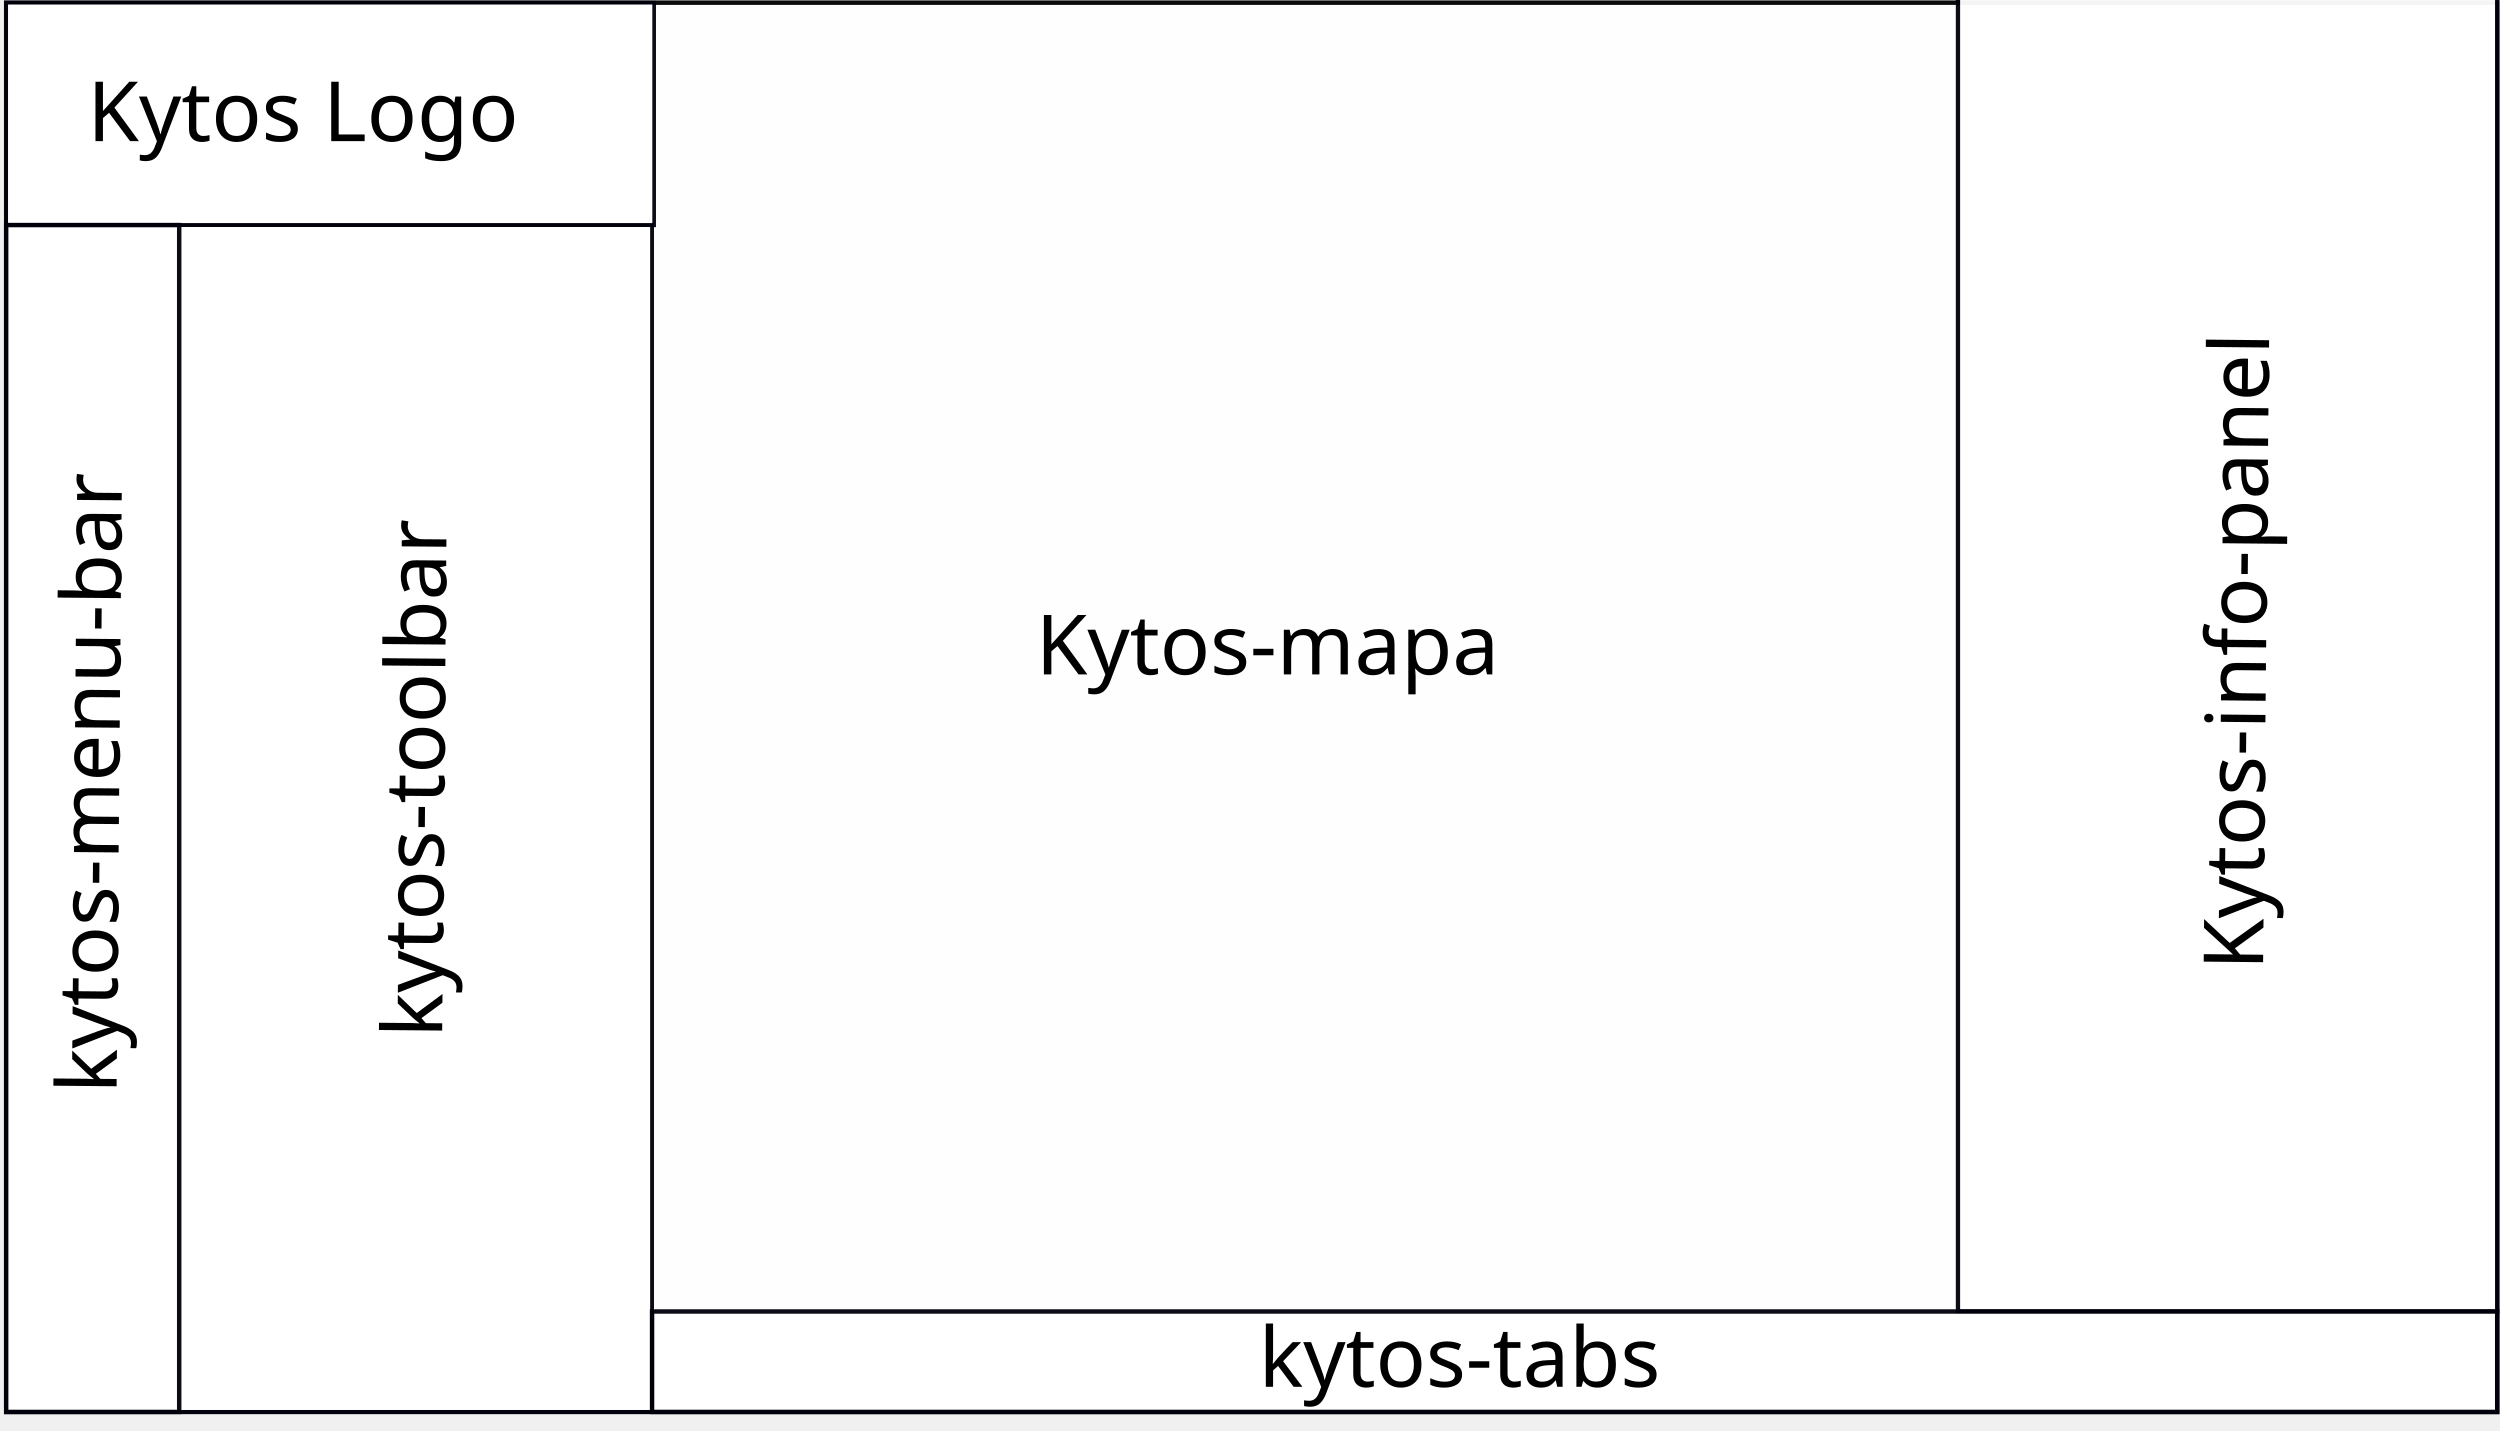
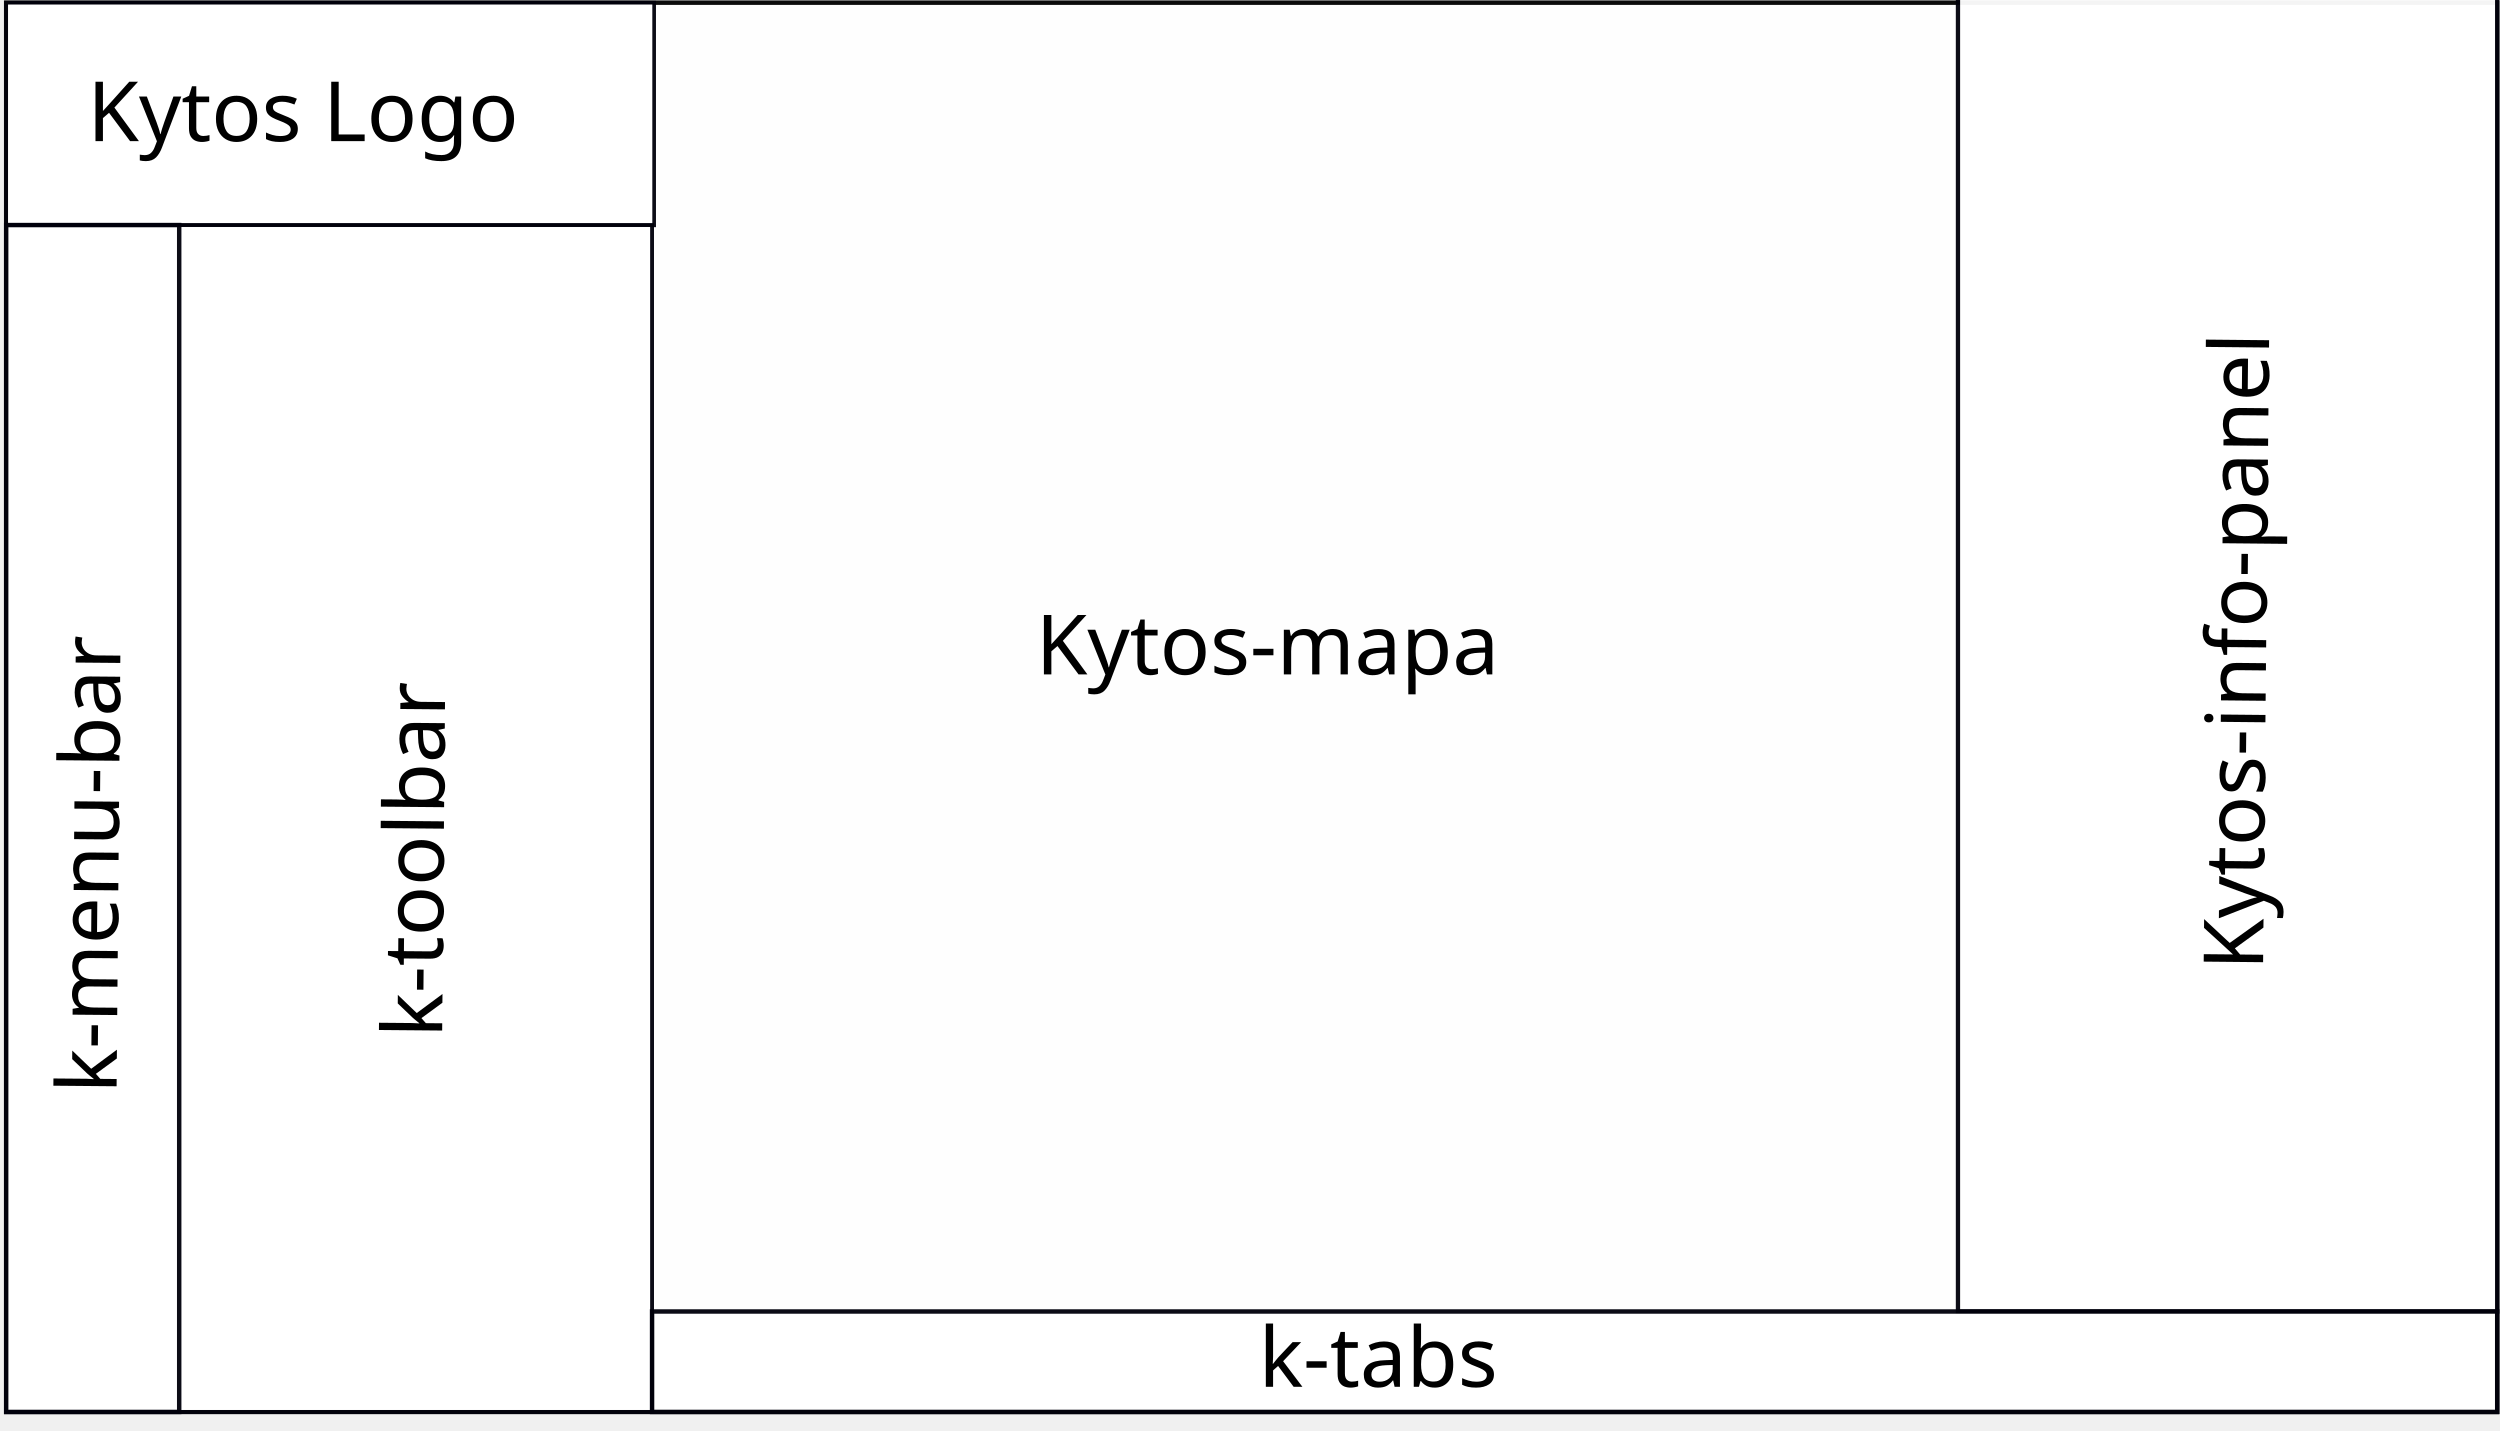
<svg xmlns="http://www.w3.org/2000/svg" width="561px" height="321px" version="1.1" content="&lt;mxfile userAgent=&quot;Mozilla/5.0 (X11; Linux x86_64) AppleWebKit/537.36 (KHTML, like Gecko) Chrome/64.0.328.140 Safari/537.36&quot; version=&quot;8.0.8&quot; editor=&quot;www.draw.io&quot; type=&quot;google&quot;&gt;&lt;diagram id=&quot;6a5e19c9-ee08-059f-1e1f-09b903a8b5d4&quot; name=&quot;Page-1&quot;&gt;5VhNl5sgFP01LqdHwBCznKTTdtNVFl0zSpQzKBbJJOmvLwr4kThnPJ048TQuEr0PHnjvfcDRQ5vs+F2SIv0pYso96MdHD331IAyXUP9WwMkAwdI3QCJZbCDQAlv2h1rQNduzmJa9hkoIrljRByOR5zRSPYxIKQ79ZjvB+6MWJKEXwDYi/BL9xWKV2teCyxb/QVmSupEBXpnIM4leEin2uR3Pg2hXXyacEZfLvmiZklgcOhB68tBGCqHMXXbcUF5R62gz/b69EW3mLWmuxnRYrFbhjjwvVtiPAMb4wWZ4JXxP3StgrnOtd0Kn1DNWJ8sS/r0XLvBQ1ho+6gYgLI5tUN8l1T9wafRcTCaDWxqapLAmj1bT83X4kDJFtwWJquhBe01jqcq4fgLV0IzzjeBC1n0d1WhdKileaCfi11cz3iuVih7f5Aw0SmiDU5FRJU+6ieuArXjW3MCJeWitElgo7bjEYcSaM2kytwLpG6vRSL3ggF4fYfQK/ED/fX4W8LMIWsyPoAsD4XEGguEUBOH5EXThoAGCwJCDprHQcv4MBf4tayycH0E4/Mcam4QgMLRMX2Vb/cLY2J1Vk6n6PPe3yVzk9GxPtRDhLMn1Y6TJpxpfV9IwfVx6tIGMxXE1zKCwfeknWD/hcqS2k0gbTCft3SkbBGdVi26p7NDRwQhSFiT/WNF2tTXZ/ndtYTCnqh3asq5RtejuavZ8p72trquJdA3uTtfztTgAN9TVJZ3TERPB94+YCH/aGdMxcnXrw7u3/oRLmn5sv/bVsc4XVfT0Fw==&lt;/diagram&gt;&lt;/mxfile&gt;" id="svg62">
  <defs id="defs2" />
  <rect style="opacity:0.95;fill:#ffffff;stroke:#000000;stroke-width:1;stroke-miterlimit:4;stroke-dasharray:none;stroke-dashoffset:0" id="rect3771" width="558.968" height="316.24" x="1.387" y="0.599" />
  <rect style="opacity:0.95;fill:#ffffff;fill-opacity:1;stroke:#00000b;stroke-width:0.82;stroke-miterlimit:4;stroke-dasharray:none;stroke-dashoffset:0;stroke-opacity:1" id="rect4626" width="145.403" height="49.966" x="1.387" y="0.599" />
  <rect style="opacity:0.95;fill:#ffffff;fill-opacity:1;stroke:#00000b;stroke-width:0.866;stroke-miterlimit:4;stroke-dasharray:none;stroke-dashoffset:0;stroke-opacity:1" id="rect4630" width="144.937" height="266.337" x="1.387" y="50.502" />
  <rect style="opacity:0.95;fill:#ffffff;fill-opacity:1;stroke:#00000b;stroke-width:0.997;stroke-miterlimit:4;stroke-dasharray:none;stroke-dashoffset:0;stroke-opacity:1" id="rect4632" width="38.825" height="266.337" x="1.387" y="50.502" />
  <rect style="opacity:0.95;fill:#ffffff;fill-opacity:1;stroke:#00000b;stroke-width:0.964;stroke-miterlimit:4;stroke-dasharray:none;stroke-dashoffset:0;stroke-opacity:1" id="rect4634" width="121.006" height="295.01" x="439.367" y="-0.71" />
  <rect style="opacity:0.95;fill:#ffffff;fill-opacity:1;stroke:#00000b;stroke-width:1;stroke-miterlimit:4;stroke-dasharray:none;stroke-dashoffset:0;stroke-opacity:1" id="rect4636" width="414.049" height="22.54" x="146.324" y="294.299" />
  <text xml:space="preserve" style="font-style:normal;font-weight:normal;font-size:18.667px;line-height:25px;font-family:sans-serif;letter-spacing:0px;word-spacing:0px;fill:#000000;fill-opacity:1;stroke:none;stroke-width:1px;stroke-linecap:butt;stroke-linejoin:miter;stroke-opacity:1" x="19.615" y="31.673" id="text4640">
    <tspan id="tspan4638" x="19.615" y="31.673">Kytos Logo</tspan>
  </text>
  <text xml:space="preserve" style="font-style:normal;font-weight:normal;font-size:18.667px;line-height:25px;font-family:sans-serif;letter-spacing:0px;word-spacing:0px;fill:#000000;fill-opacity:1;stroke:none;stroke-width:1px;stroke-linecap:butt;stroke-linejoin:miter;stroke-opacity:1" x="-245.114" y="28.283" id="text4644" transform="rotate(-89.50203)">
-     <tspan id="tspan4642" x="-245.114" y="28.283">kytos-menu-bar</tspan>
+     <tspan id="tspan4642" x="-245.114" y="28.283">k-menu-bar</tspan>
  </text>
  <text xml:space="preserve" style="font-style:normal;font-weight:normal;font-size:18.667px;line-height:25px;font-family:sans-serif;letter-spacing:0px;word-spacing:0px;fill:#000000;fill-opacity:1;stroke:none;stroke-width:1px;stroke-linecap:butt;stroke-linejoin:miter;stroke-opacity:1" x="-231.976" y="101.226" id="text4644-3" transform="rotate(-89.50203)">
-     <tspan id="tspan4642-6" x="-231.976" y="101.226">kytos-toolbar</tspan>
+     <tspan id="tspan4642-6" x="-231.976" y="101.226">k-toolbar</tspan>
  </text>
  <text xml:space="preserve" style="font-style:normal;font-weight:normal;font-size:18.667px;line-height:25px;font-family:sans-serif;letter-spacing:0px;word-spacing:0px;fill:#000000;fill-opacity:1;stroke:none;stroke-width:1px;stroke-linecap:butt;stroke-linejoin:miter;stroke-opacity:1" x="232.442" y="151.327" id="text4666">
    <tspan id="tspan4664" x="232.442" y="151.327">Kytos-mapa</tspan>
  </text>
  <text xml:space="preserve" style="font-style:normal;font-weight:normal;font-size:18.667px;line-height:25px;font-family:sans-serif;letter-spacing:0px;word-spacing:0px;fill:#000000;fill-opacity:1;stroke:none;stroke-width:1px;stroke-linecap:butt;stroke-linejoin:miter;stroke-opacity:1" x="282.462" y="311.192" id="text4670">
-     <tspan id="tspan4668" x="282.462" y="311.192">kytos-tabs</tspan>
+     <tspan id="tspan4668" x="282.462" y="311.192">k-tabs</tspan>
  </text>
  <rect style="opacity:0.95;fill:#ffffff;stroke:#000000;stroke-width:1;stroke-miterlimit:4;stroke-dasharray:none;stroke-dashoffset:0" id="rect3771-7" width="558.968" height="316.24" x="608.198" y="1.245" />
  <rect style="opacity:0.95;fill:#ffffff;fill-opacity:1;stroke:#00000b;stroke-width:1.223;stroke-miterlimit:4;stroke-dasharray:none;stroke-dashoffset:0;stroke-opacity:1" id="rect4632-5" width="55.371" height="281.26" x="608.272" y="36.151" />
  <text xml:space="preserve" style="font-style:normal;font-weight:normal;font-size:18.667px;line-height:25px;font-family:sans-serif;letter-spacing:0px;word-spacing:0px;fill:#000000;fill-opacity:1;stroke:none;stroke-width:1px;stroke-linecap:butt;stroke-linejoin:miter;stroke-opacity:1" x="889.273" y="311.838" id="text4670-0">
-     <tspan id="tspan4668-6" x="889.273" y="311.838">kytos-tabs</tspan>
+     <tspan id="tspan4668-6" x="889.273" y="311.838">k-tabs</tspan>
  </text>
  <text xml:space="preserve" style="font-style:normal;font-weight:normal;font-size:18.667px;line-height:25px;font-family:sans-serif;letter-spacing:0px;word-spacing:0px;fill:#000000;fill-opacity:1;stroke:none;stroke-width:1px;stroke-linecap:butt;stroke-linejoin:miter;stroke-opacity:1" x="847.832" y="164.969" id="text4666-1">
    <tspan id="tspan4664-8" x="847.832" y="164.969">Kytos-mapa</tspan>
  </text>
  <rect style="opacity:0.95;fill:#ffffff;fill-opacity:1;stroke:#00000b;stroke-width:0.964;stroke-miterlimit:4;stroke-dasharray:none;stroke-dashoffset:0;stroke-opacity:1" id="rect4634-7" width="121.006" height="295.01" x="1046.121" y="1.283" />
  <text xml:space="preserve" style="font-style:normal;font-weight:normal;font-size:18.667px;line-height:25px;font-family:sans-serif;letter-spacing:0px;word-spacing:0px;fill:#000000;fill-opacity:1;stroke:none;stroke-width:1px;stroke-linecap:butt;stroke-linejoin:miter;stroke-opacity:1" x="-217.315" y="1111.331" id="text4674" transform="rotate(-89.44697)">
    <tspan id="tspan4672" x="-217.315" y="1111.331">Kytos-info-panel</tspan>
  </text>
  <rect style="opacity:0.95;fill:#ffffff;fill-opacity:1;stroke:#00000b;stroke-width:0.584;stroke-miterlimit:4;stroke-dasharray:none;stroke-dashoffset:0;stroke-opacity:1" id="rect4630-3" width="503.485" height="34.868" x="-1167.127" y="-36.151" transform="scale(-1)" />
  <text xml:space="preserve" style="font-style:normal;font-weight:normal;font-size:18.667px;line-height:25px;font-family:sans-serif;letter-spacing:0px;word-spacing:0px;fill:#000000;fill-opacity:1;stroke:none;stroke-width:1px;stroke-linecap:butt;stroke-linejoin:miter;stroke-opacity:1" x="-212.815" y="509.899" id="text4674-9" transform="rotate(-89.44697)">
    <tspan id="tspan4672-2" x="-212.815" y="509.899">Kytos-info-panel</tspan>
  </text>
  <rect style="opacity:0.95;fill:#ffffff;fill-opacity:1;stroke:#00000b;stroke-width:0.425;stroke-miterlimit:4;stroke-dasharray:none;stroke-dashoffset:0;stroke-opacity:1" id="rect4626-5" width="55.642" height="35.104" x="608" y="1.047" />
  <text xml:space="preserve" style="font-style:normal;font-weight:normal;font-size:18.667px;line-height:25px;font-family:sans-serif;letter-spacing:0px;word-spacing:0px;fill:#000000;fill-opacity:1;stroke:none;stroke-width:1px;stroke-linecap:butt;stroke-linejoin:miter;stroke-opacity:1" x="615.675" y="24.952" id="text4795">
    <tspan id="tspan4793" x="615.675" y="24.952">logo</tspan>
  </text>
  <text xml:space="preserve" style="font-style:normal;font-weight:normal;font-size:18.667px;line-height:25px;font-family:sans-serif;letter-spacing:0px;word-spacing:0px;fill:#000000;fill-opacity:1;stroke:none;stroke-width:1px;stroke-linecap:butt;stroke-linejoin:miter;stroke-opacity:1" x="-226.365" y="647.846" id="text4644-0" transform="rotate(-89.50203)">
-     <tspan id="tspan4642-2" x="-226.365" y="647.846">kytos-menu-bar</tspan>
+     <tspan id="tspan4642-2" x="-226.365" y="647.846">k-menu-bar</tspan>
  </text>
  <text xml:space="preserve" style="font-style:normal;font-weight:normal;font-size:18.667px;line-height:25px;font-family:sans-serif;letter-spacing:0px;word-spacing:0px;fill:#000000;fill-opacity:1;stroke:none;stroke-width:1px;stroke-linecap:butt;stroke-linejoin:miter;stroke-opacity:1" x="810.024" y="32.366" id="text4644-3-3" transform="rotate(-0.4839811)">
-     <tspan id="tspan4642-6-7" x="810.024" y="32.366">kytos-toolbar</tspan>
+     <tspan id="tspan4642-6-7" x="810.024" y="32.366">k-toolbar</tspan>
  </text>
  <rect style="opacity:0.95;fill:#ffffff;fill-opacity:1;stroke:#00000b;stroke-width:1.1;stroke-miterlimit:4;stroke-dasharray:none;stroke-dashoffset:0;stroke-opacity:1" id="rect4636-2" width="503.344" height="22.417" x="663.778" y="295.006" />
  <text xml:space="preserve" style="font-style:normal;font-weight:normal;font-size:18.667px;line-height:25px;font-family:sans-serif;letter-spacing:0px;word-spacing:0px;fill:#000000;fill-opacity:1;stroke:none;stroke-width:1px;stroke-linecap:butt;stroke-linejoin:miter;stroke-opacity:1" x="852.775" y="312.28" id="text4670-5">
-     <tspan id="tspan4668-9" x="852.775" y="312.28">kytos-tabs</tspan>
+     <tspan id="tspan4668-9" x="852.775" y="312.28">k-tabs</tspan>
  </text>
  <text xml:space="preserve" style="font-style:normal;font-weight:normal;font-size:18.667px;line-height:25px;font-family:sans-serif;letter-spacing:0px;word-spacing:0px;fill:#000000;fill-opacity:1;stroke:none;stroke-width:1px;stroke-linecap:butt;stroke-linejoin:miter;stroke-opacity:1" x="228.858" y="358.449" id="text4853">
    <tspan id="tspan4851" x="228.858" y="358.449">Expanded</tspan>
  </text>
  <text xml:space="preserve" style="font-style:normal;font-weight:normal;font-size:18.667px;line-height:25px;font-family:sans-serif;letter-spacing:0px;word-spacing:0px;fill:#000000;fill-opacity:1;stroke:none;stroke-width:1px;stroke-linecap:butt;stroke-linejoin:miter;stroke-opacity:1" x="850.738" y="352.503" id="text4853-2">
    <tspan id="tspan4851-2" x="850.738" y="352.503">Compacted</tspan>
  </text>
</svg>
